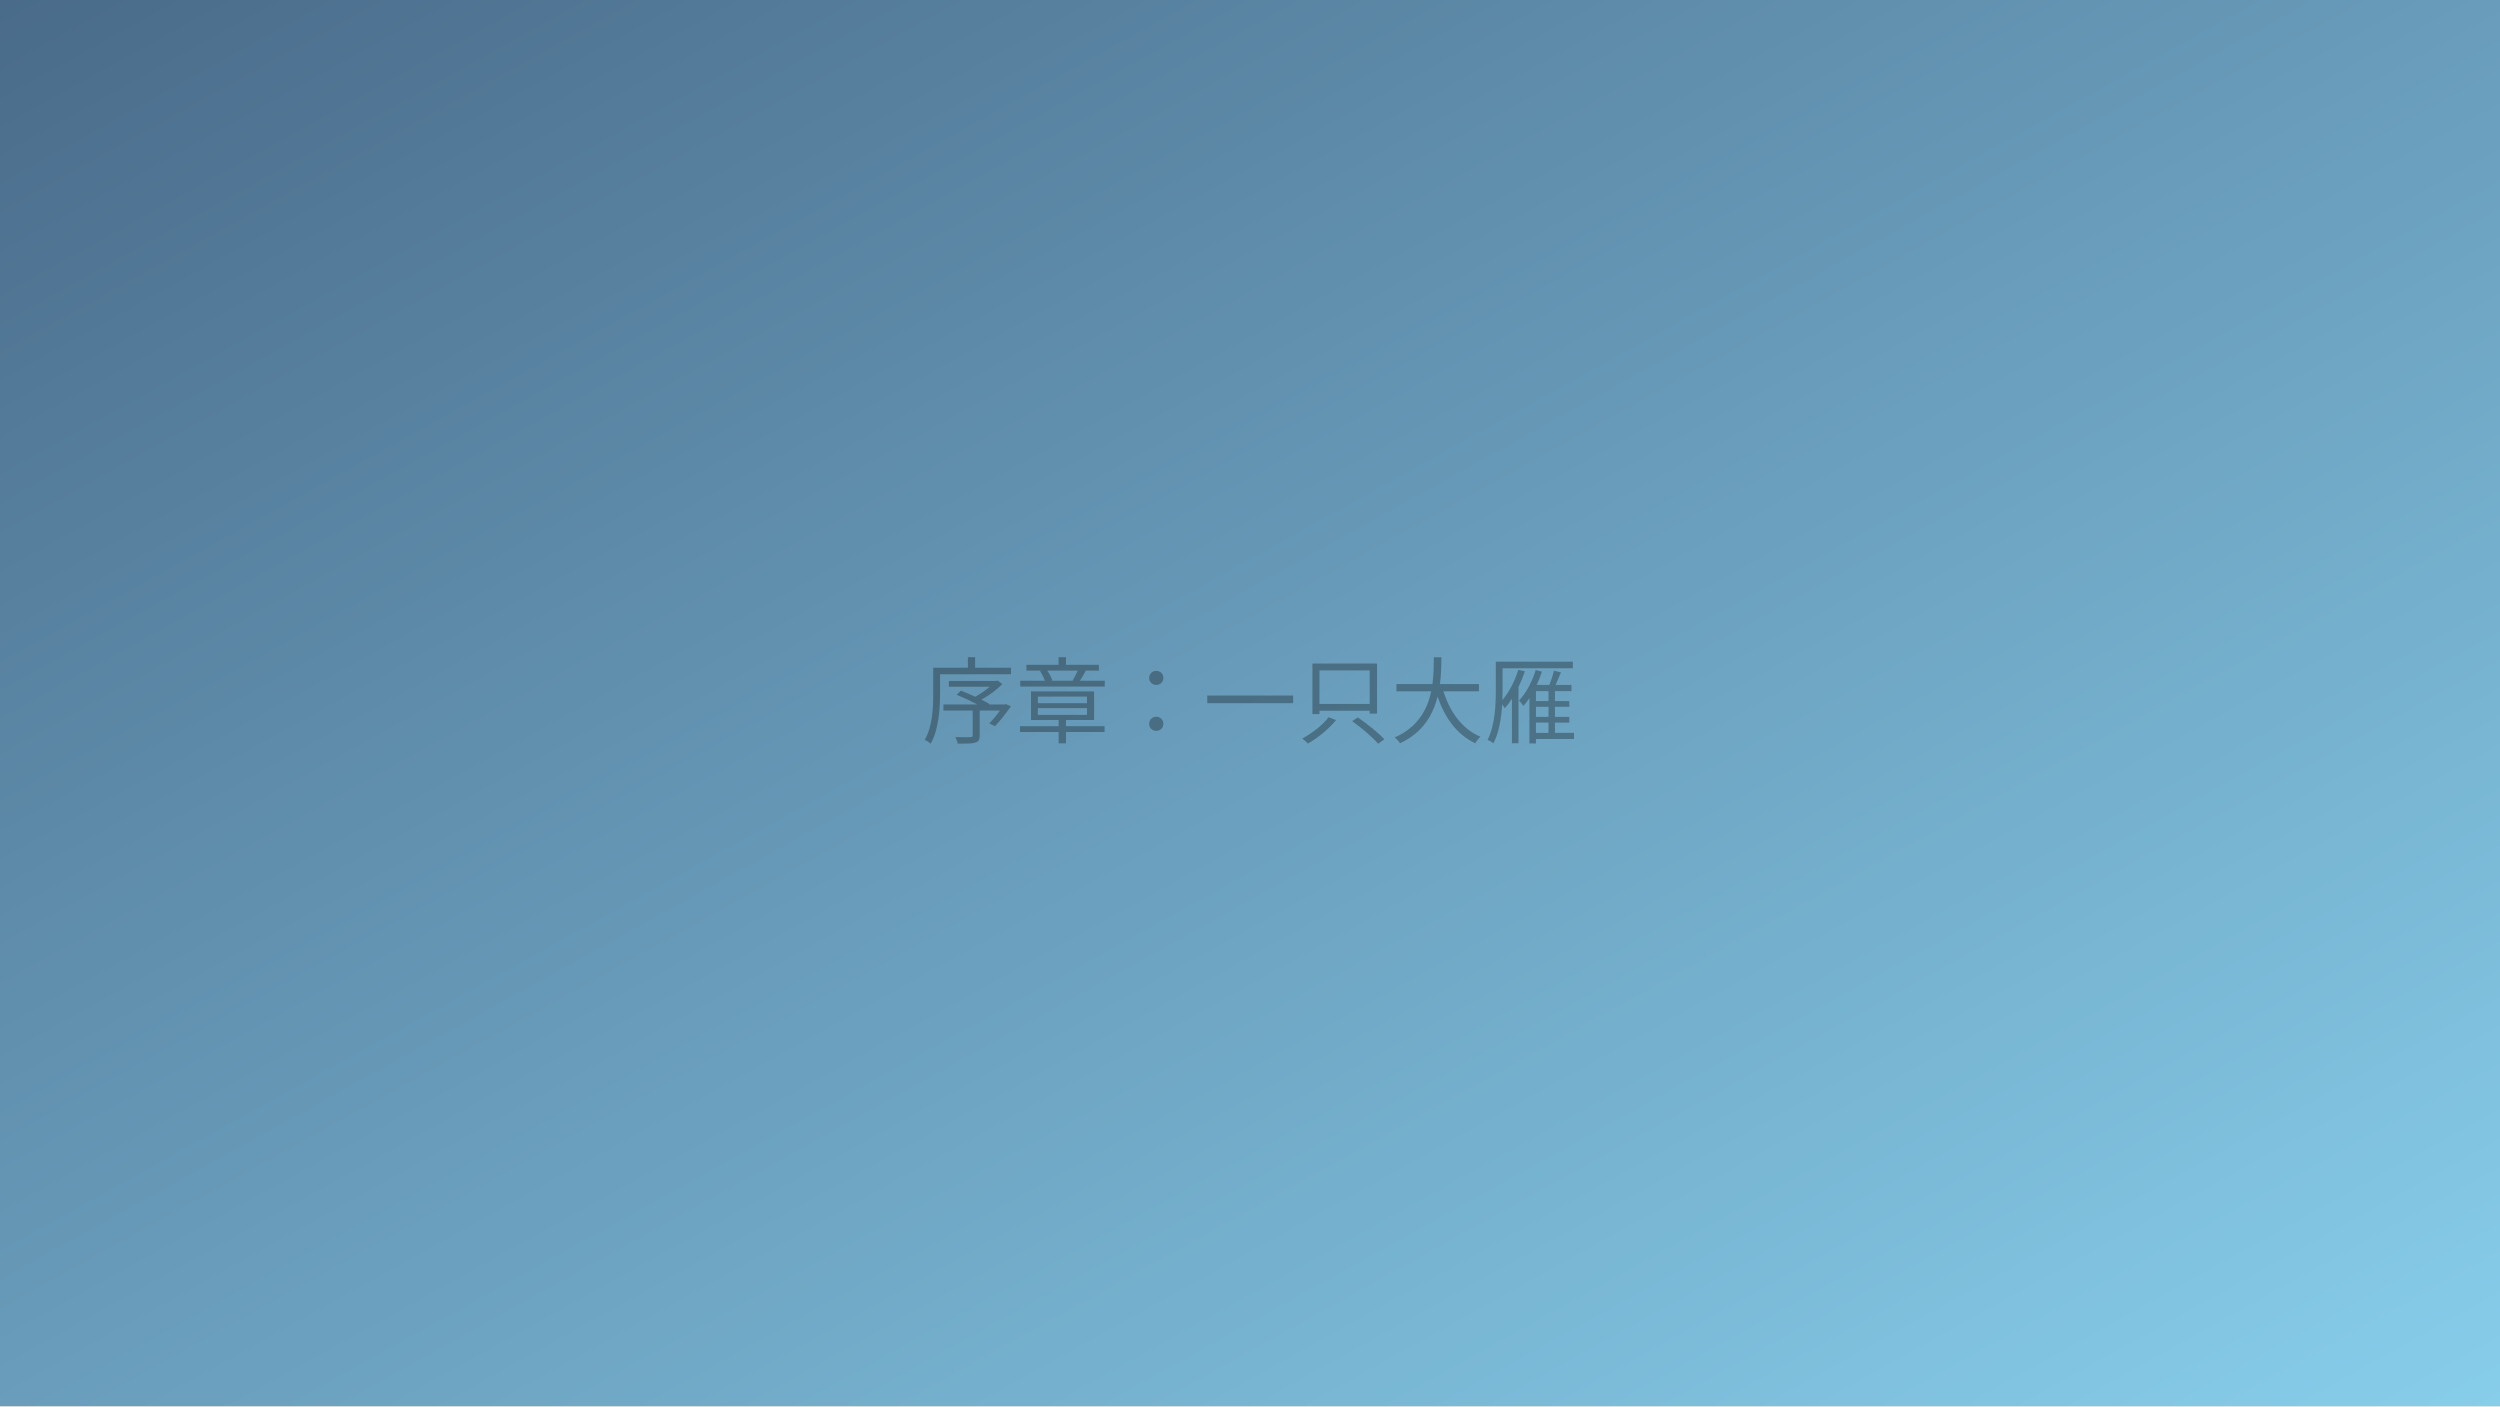
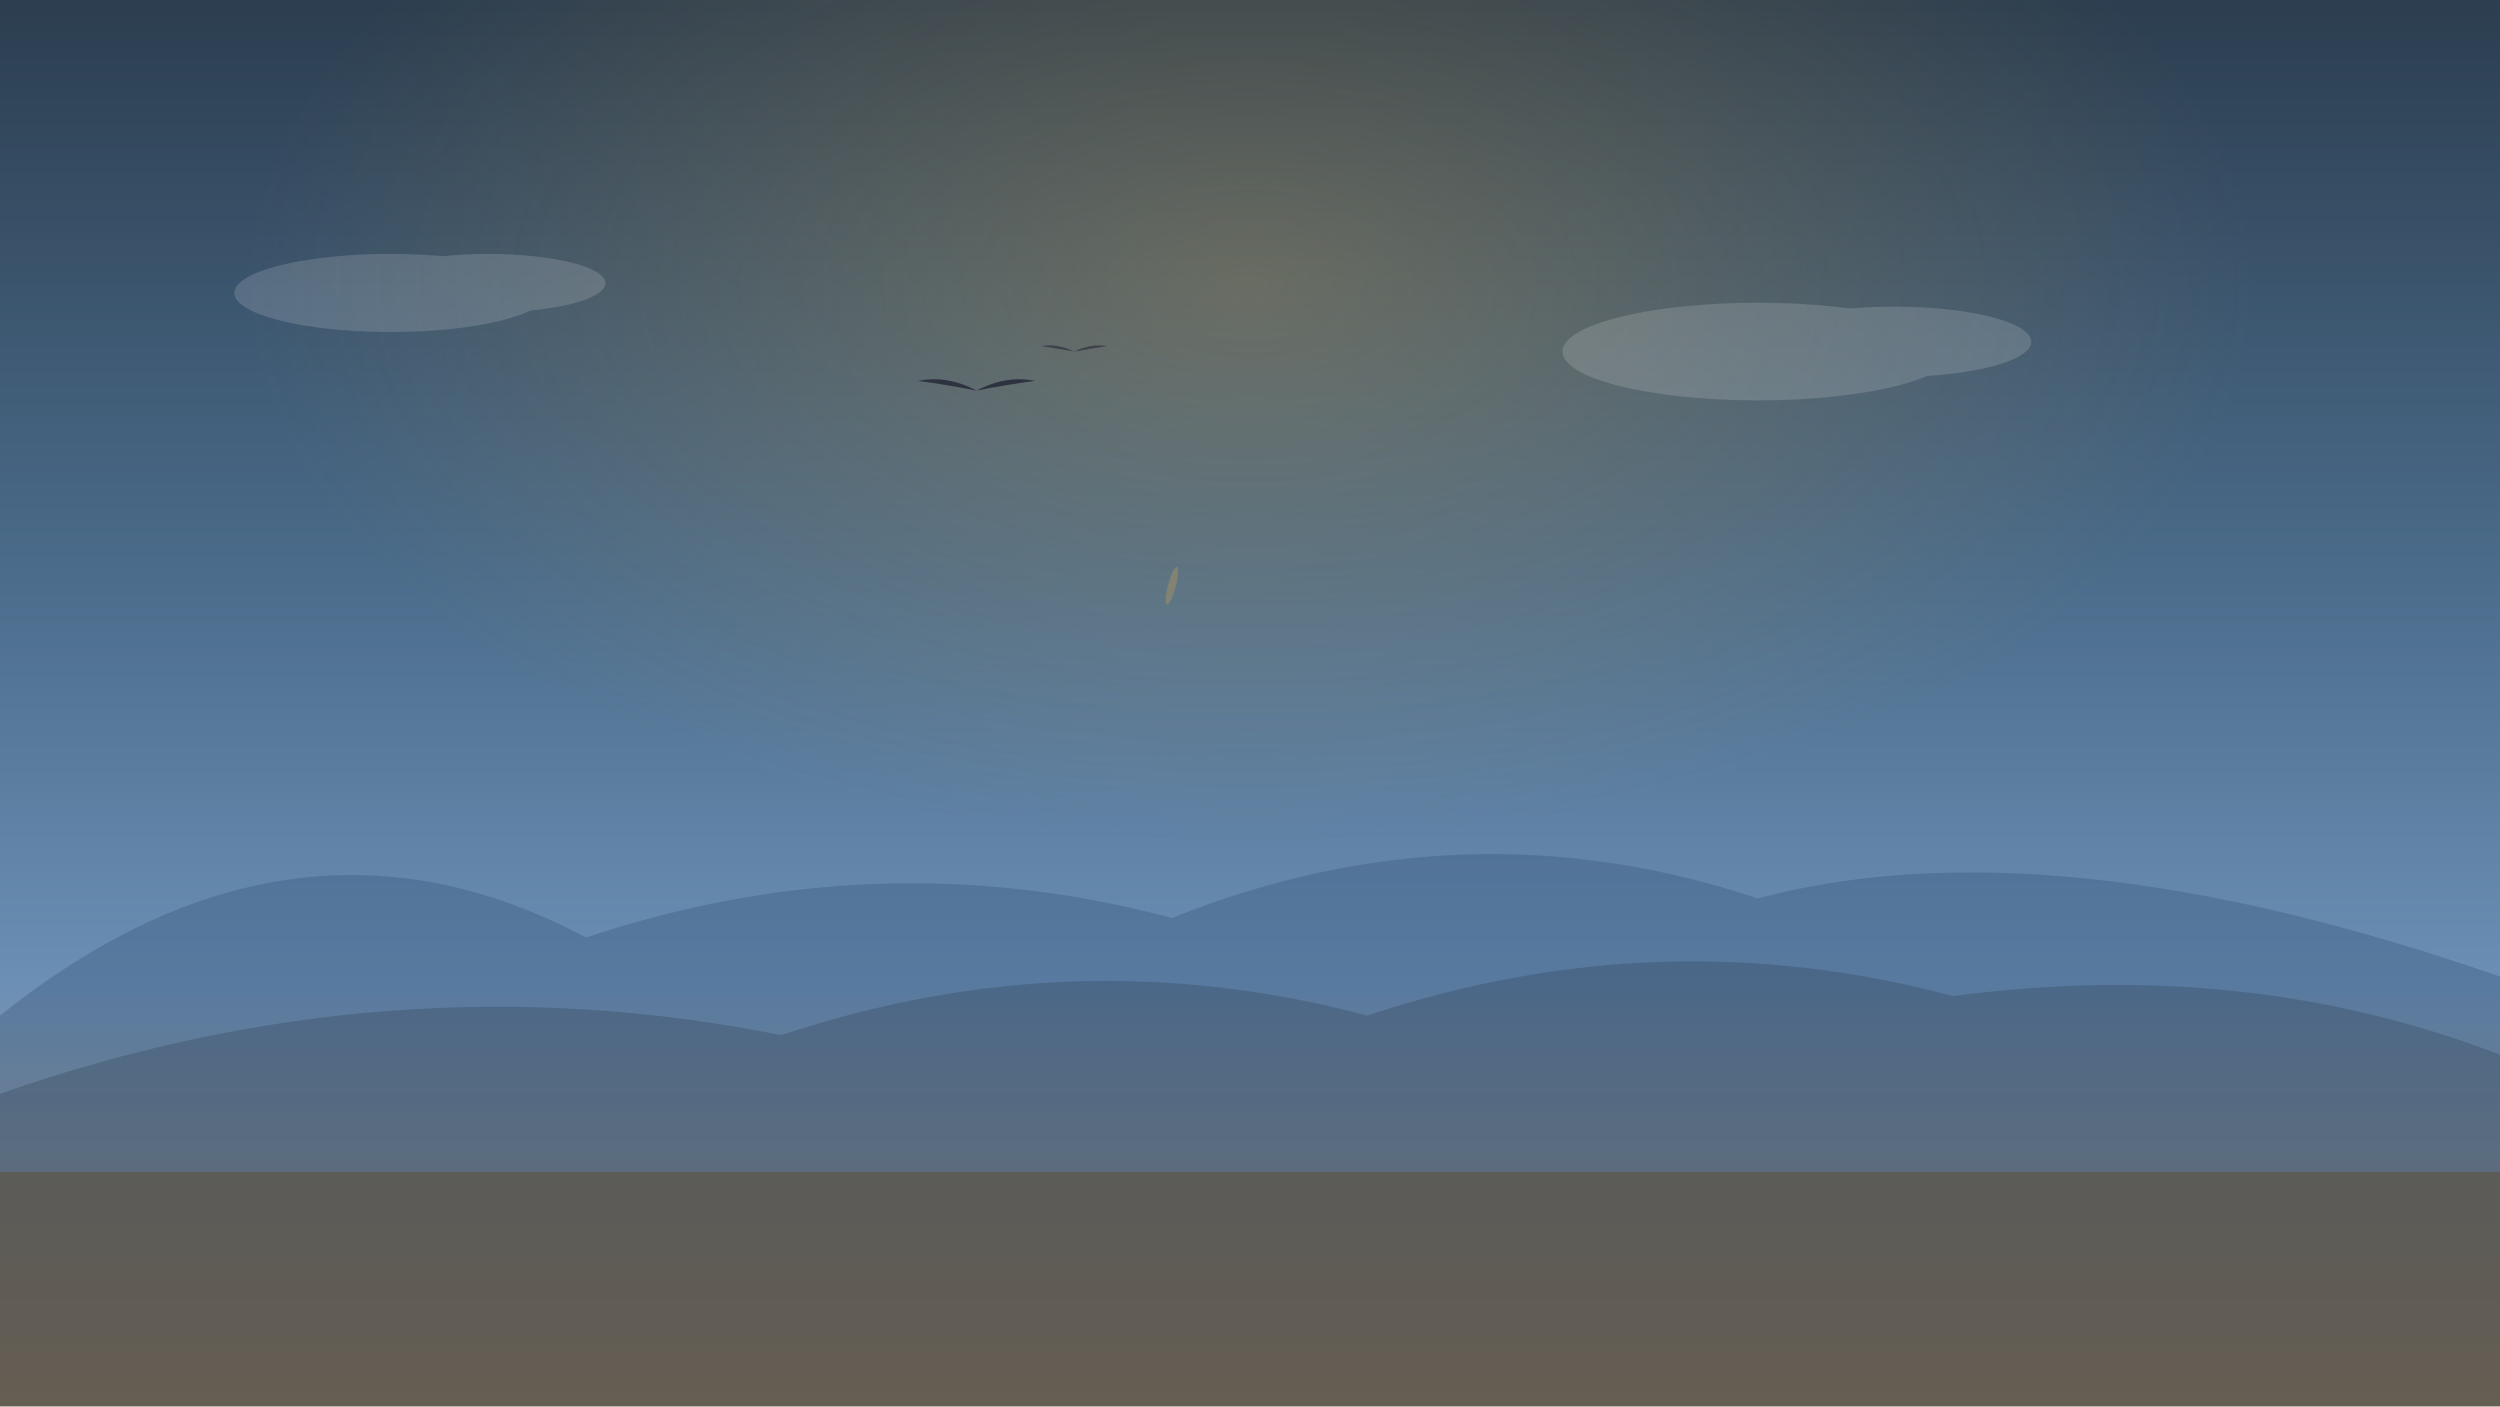
<svg xmlns="http://www.w3.org/2000/svg" width="1280" height="720">
  <defs>
-     <linearGradient id="bg" x1="0%" y1="0%" x2="100%" y2="100%">
-       <stop offset="0%" style="stop-color:#4A6B8A;stop-opacity:1" />
-       <stop offset="100%" style="stop-color:#87CEEB;stop-opacity:1" />
+     <linearGradient id="sky" x1="0" y1="0" x2="0" y2="1">
+       <stop offset="0%" stop-color="#2C3E50" />
+       <stop offset="40%" stop-color="#4A6B8A" />
+       <stop offset="70%" stop-color="#6B8FB5" />
+       <stop offset="100%" stop-color="#C4A882" />
    </linearGradient>
+     <radialGradient id="sun" cx="50%" cy="20%" r="40%">
+       <stop offset="0%" stop-color="#D4A54A" stop-opacity="0.3" />
+       <stop offset="100%" stop-color="#D4A54A" stop-opacity="0" />
+     </radialGradient>
+     <filter id="blur">
+       <feGaussianBlur stdDeviation="2" />
+     </filter>
  </defs>
-   <rect width="1280" height="720" fill="url(#bg)" />
-   <text x="640" y="360" font-family="serif" font-size="48" fill="rgba(0,0,0,0.3)" text-anchor="middle" dominant-baseline="middle">序章：一只大雁</text>
+   <rect width="1280" height="720" fill="url(#sky)" />
+   <rect width="1280" height="720" fill="url(#sun)" />
+   <path d="M0 520 Q150 400 300 480 Q450 430 600 470 Q750 410 900 460 Q1050 420 1280 500 L1280 720 L0 720Z" fill="#3D5A80" opacity="0.4" />
+   <path d="M0 560 Q200 490 400 530 Q550 480 700 520 Q850 470 1000 510 Q1150 490 1280 540 L1280 720 L0 720Z" fill="#2C3E50" opacity="0.3" />
+   <rect x="0" y="600" width="1280" height="120" fill="#5A4A32" opacity="0.5" rx="0" />
+   <g transform="translate(500, 200)" opacity="0.7">
+     <path d="M0 0 Q-15 -8 -30 -5 Q-15 -3 0 0 Q15 -3 30 -5 Q15 -8 0 0Z" fill="#1a1a2e" />
+   </g>
+   <g transform="translate(550, 180) scale(0.7)" opacity="0.5">
+     <path d="M0 0 Q-12 -6 -24 -4 Q-12 -2 0 0 Q12 -2 24 -4 Q12 -6 0 0Z" fill="#1a1a2e" />
+   </g>
+   <g opacity="0.15" fill="white">
+     <ellipse cx="200" cy="150" rx="80" ry="20" />
+     <ellipse cx="250" cy="145" rx="60" ry="15" />
+     <ellipse cx="900" cy="180" rx="100" ry="25" />
+     <ellipse cx="970" cy="175" rx="70" ry="18" />
+   </g>
+   <g transform="translate(600, 300) rotate(15)" opacity="0.3">
+     <ellipse cx="0" cy="0" rx="2" ry="10" fill="#D4A54A" />
+   </g>
</svg>
